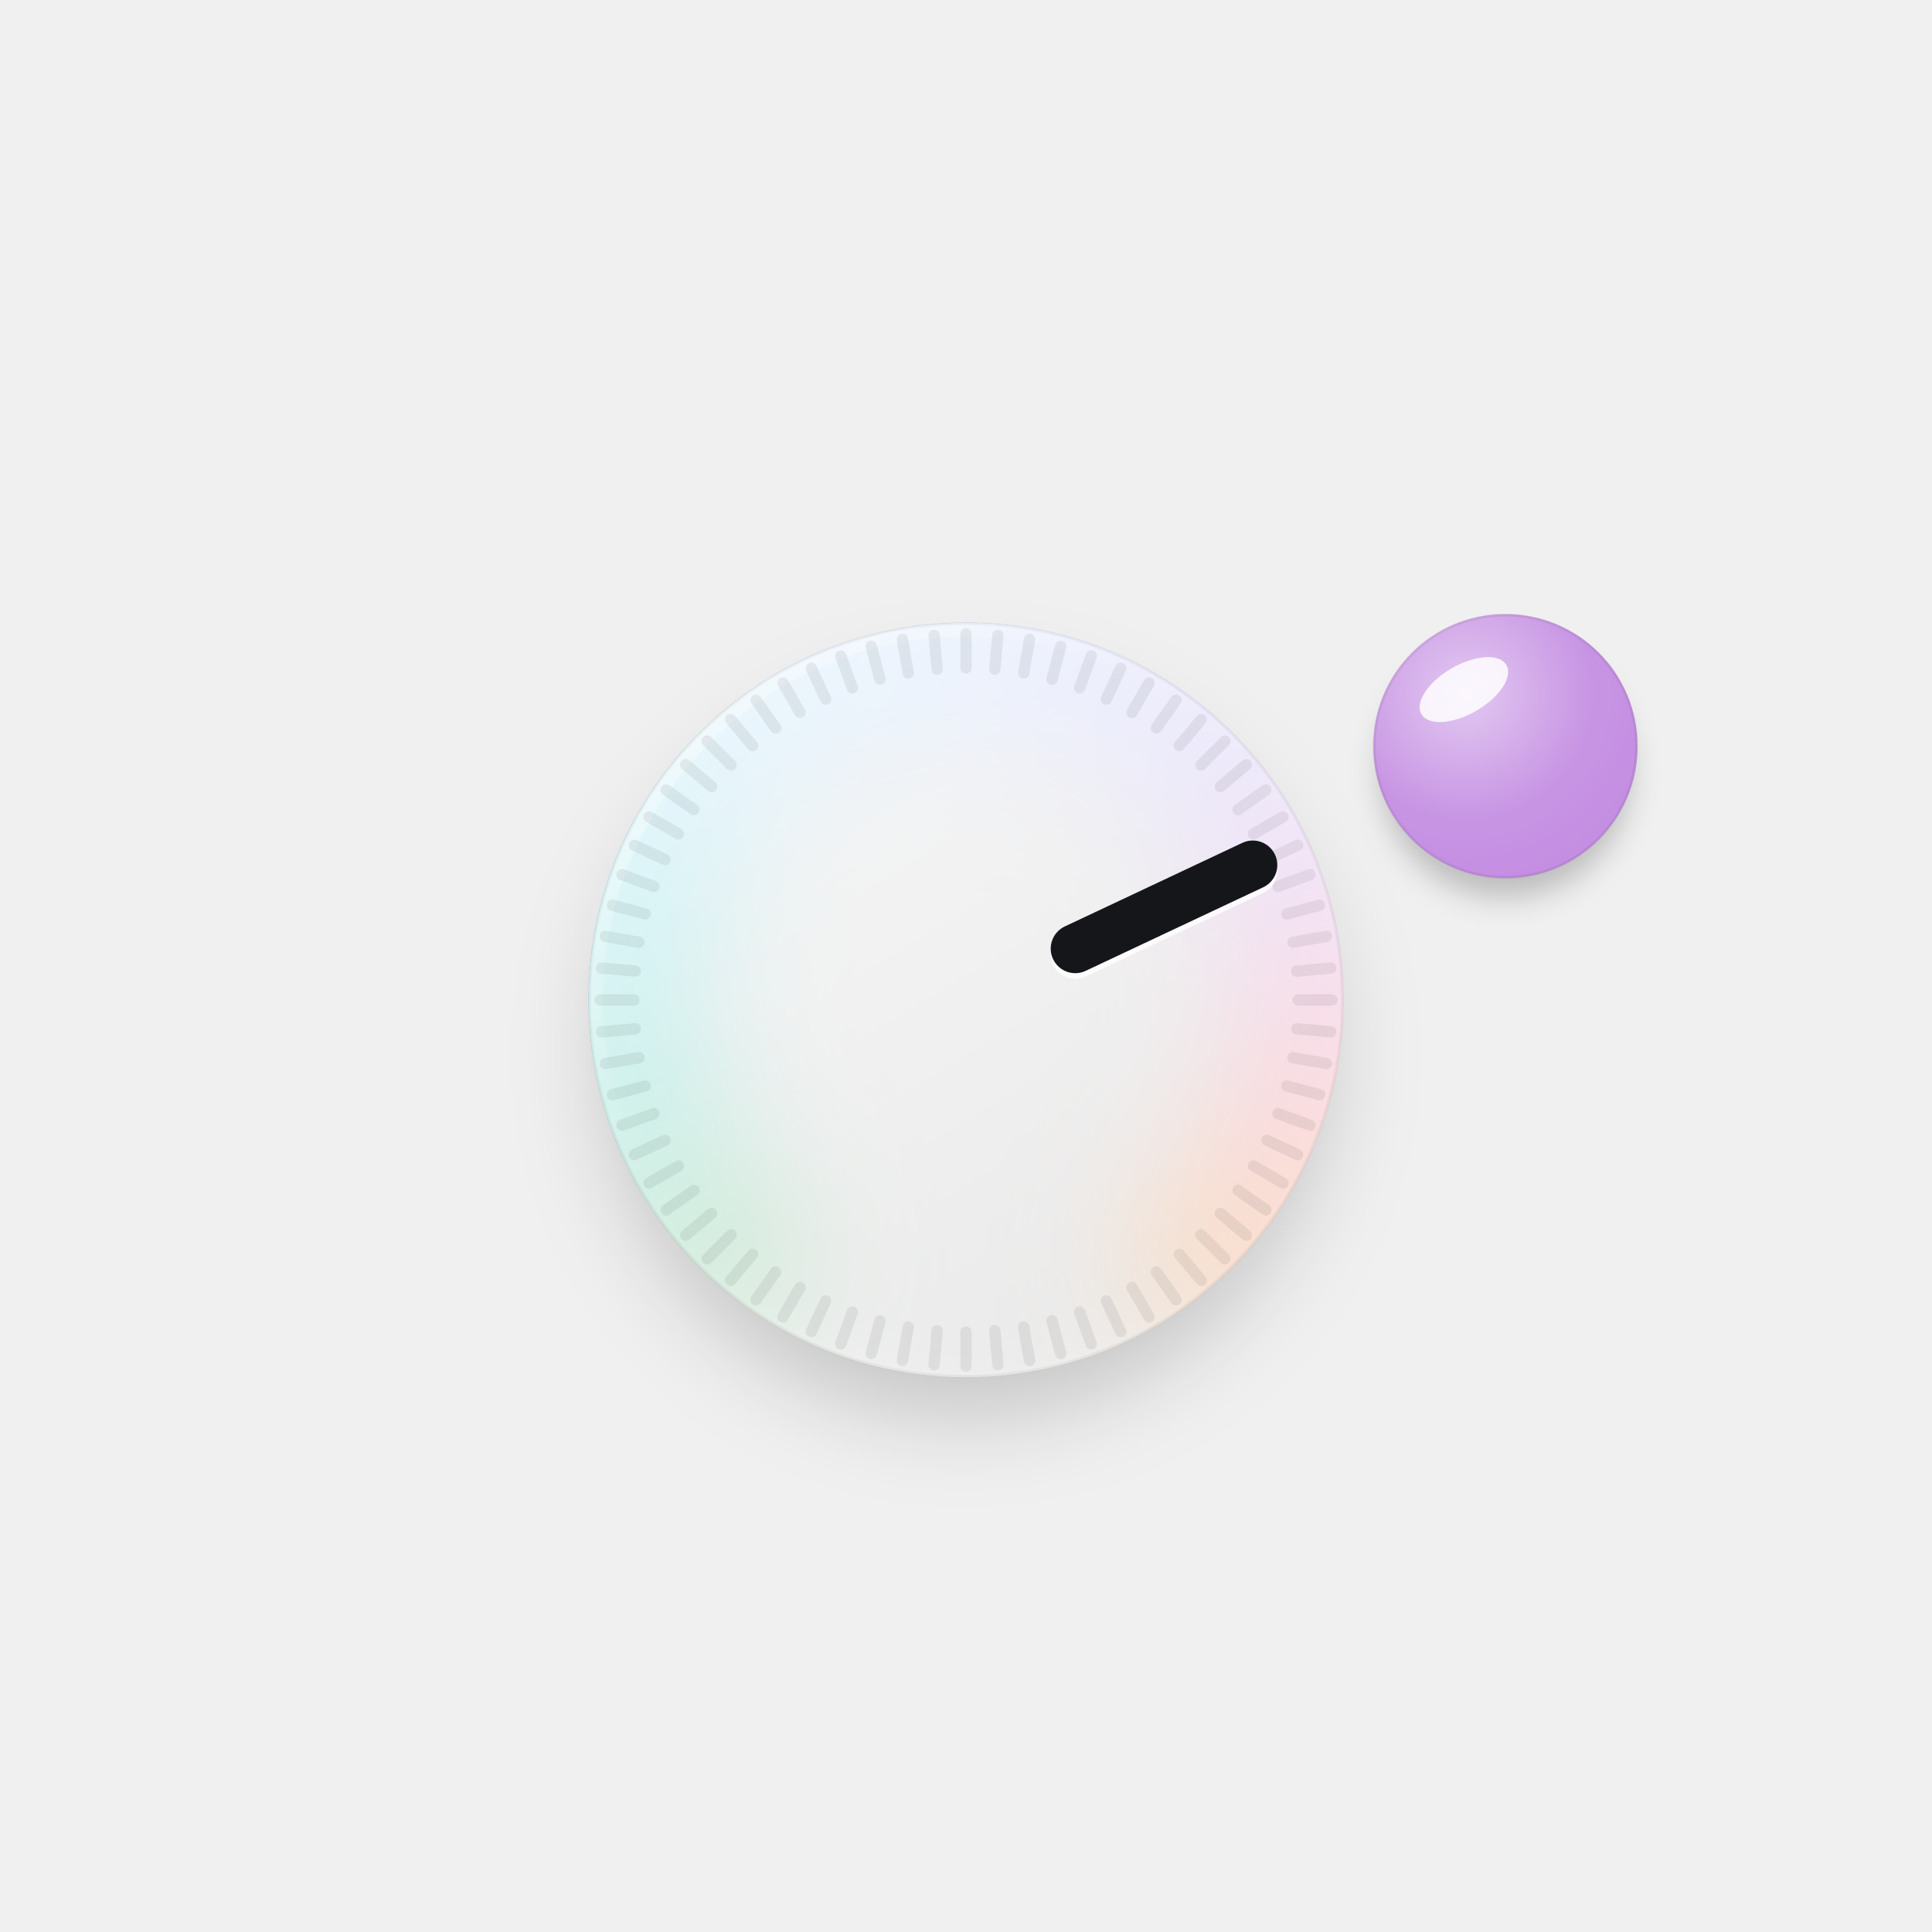
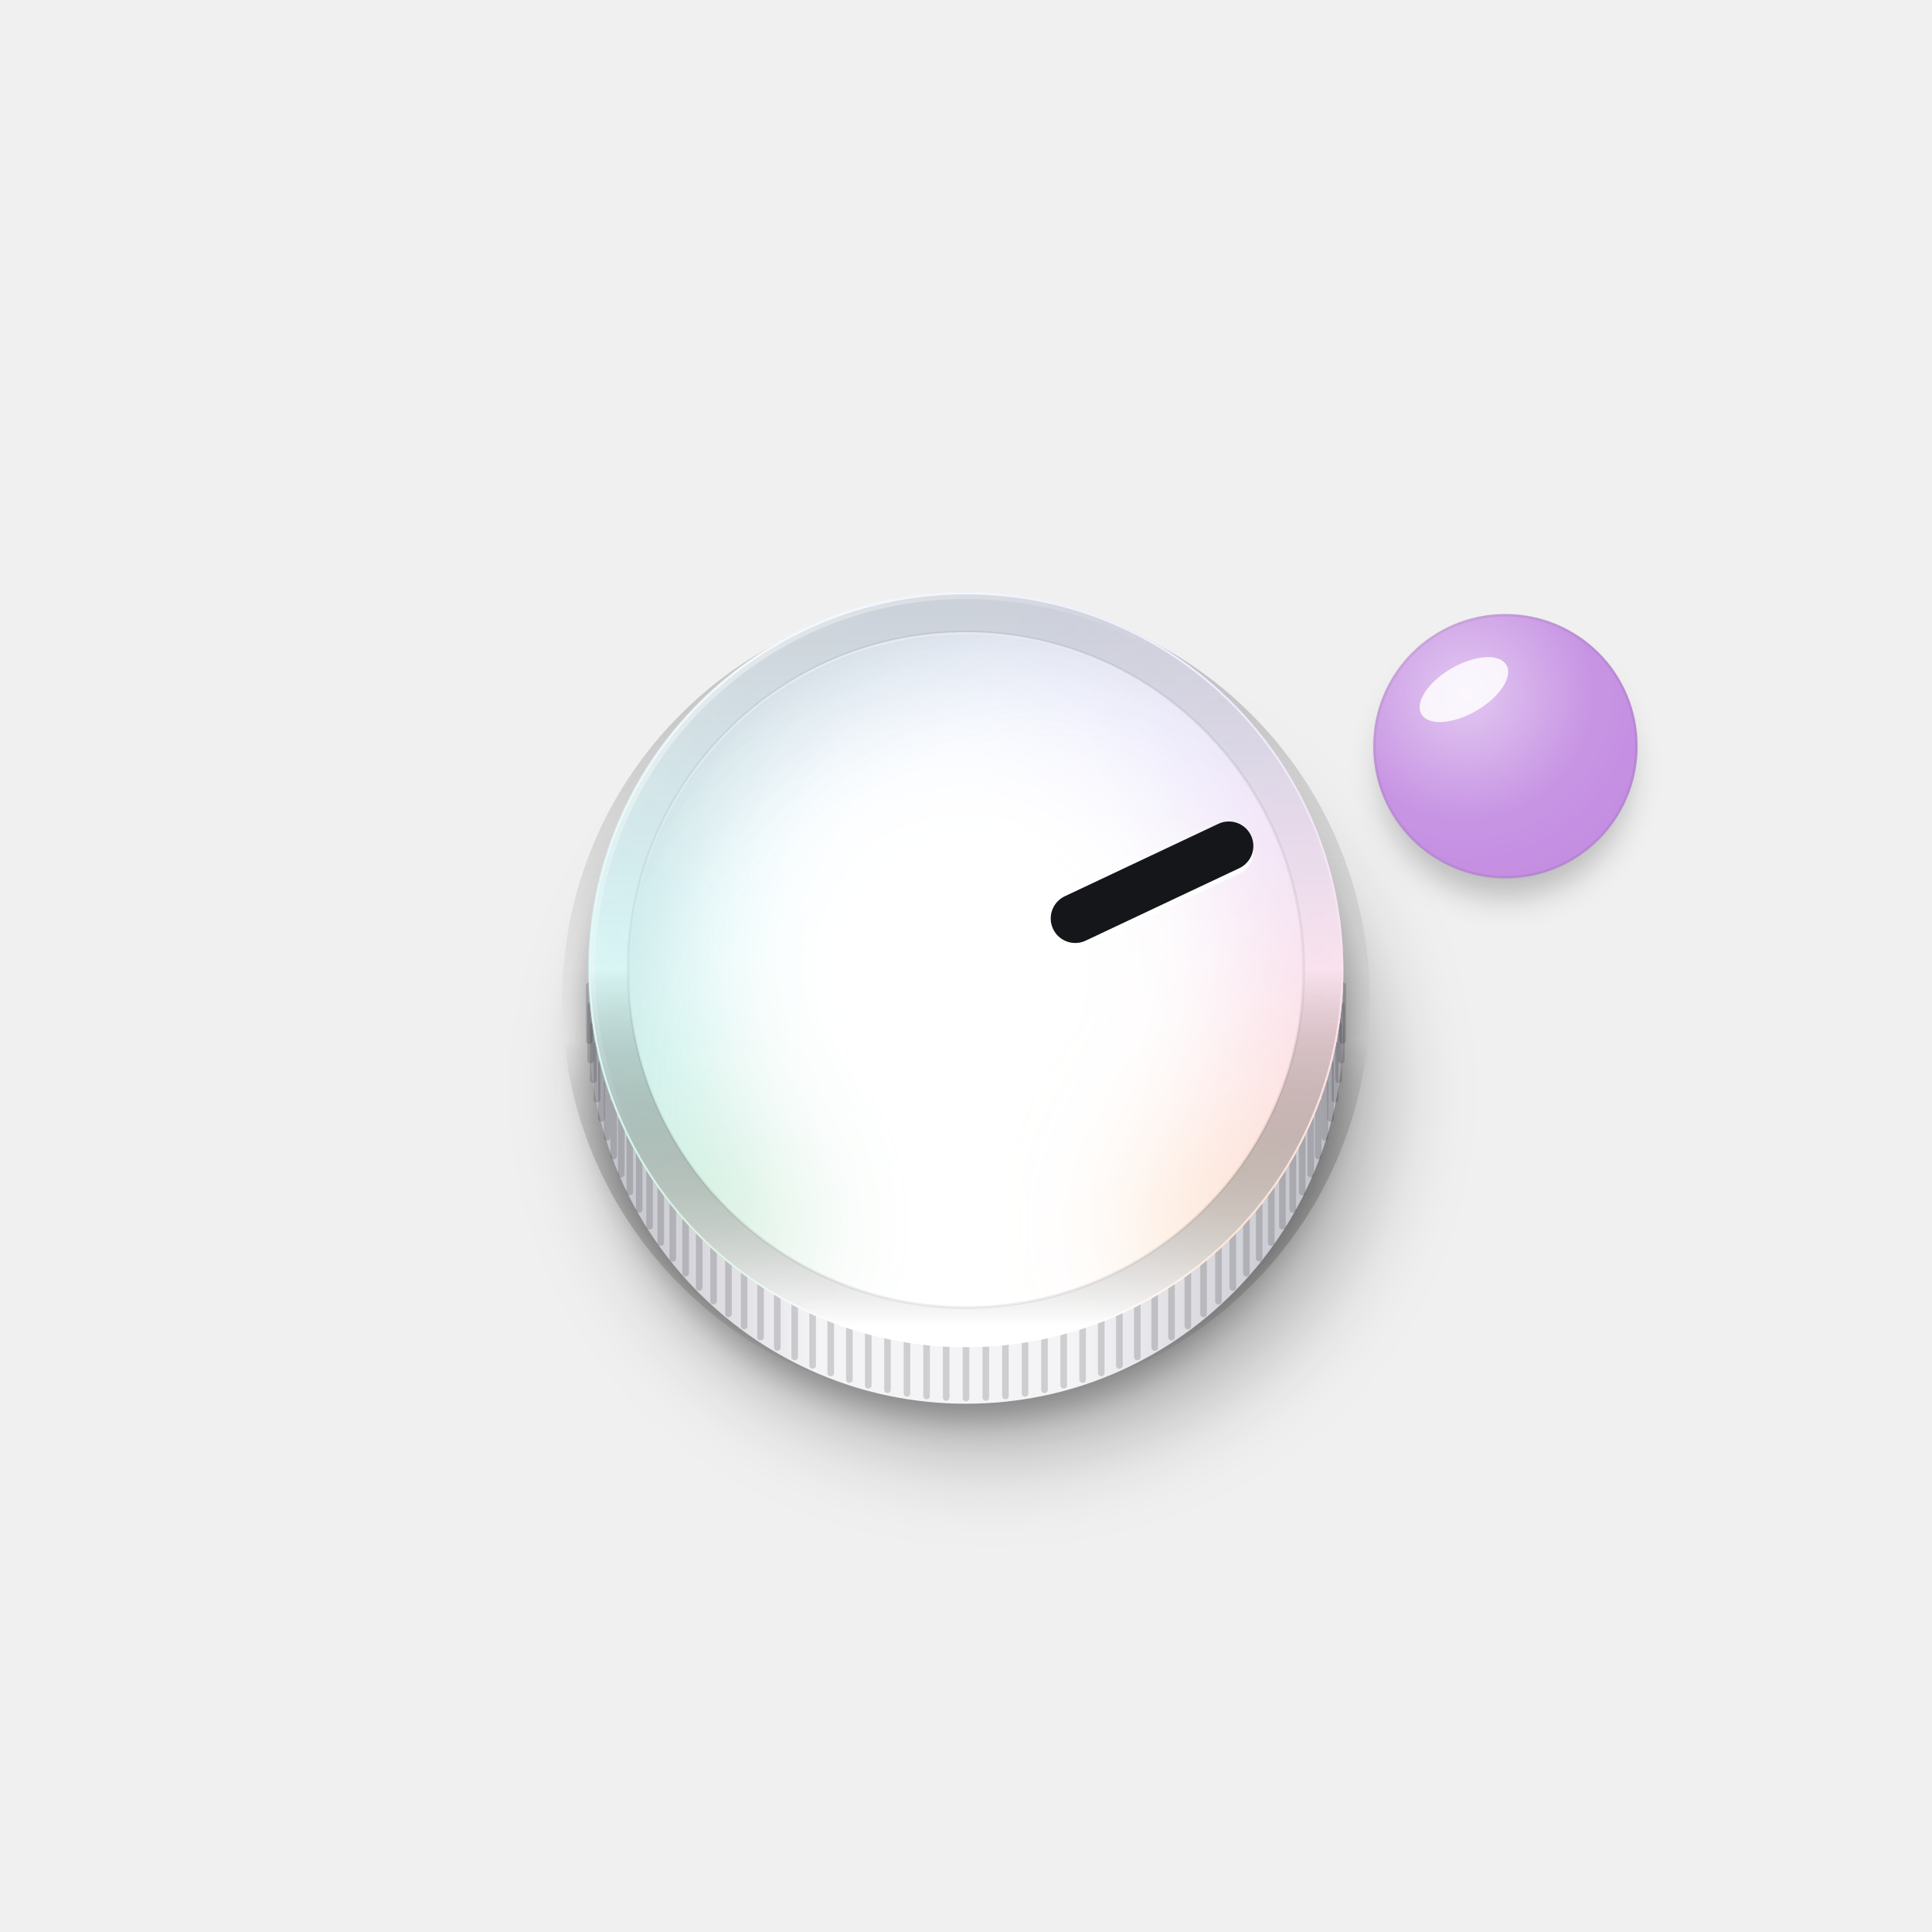
<svg xmlns="http://www.w3.org/2000/svg" viewBox="0 0 1024 1024" width="1024" height="1024">
  <defs>
    <linearGradient id="bg" x1="0" y1="0" x2="0" y2="1">
      <stop offset="0" stop-color="#FFFFFF" />
      <stop offset="1" stop-color="#EDEDF2" />
    </linearGradient>
    <linearGradient id="spec" gradientUnits="userSpaceOnUse" x1="212" y1="210" x2="772" y2="830">
      <stop offset="0" stop-color="#FFFFFF" stop-opacity="0.95" />
      <stop offset="0.45" stop-color="#FFFFFF" stop-opacity="0" />
      <stop offset="0.8" stop-color="#FFFFFF" stop-opacity="0" />
      <stop offset="1" stop-color="#FFFFFF" stop-opacity="0.55" />
    </linearGradient>
    <linearGradient id="knobFace" x1="0.2" y1="0" x2="0.8" y2="1">
      <stop offset="0" stop-color="#FFFFFF" stop-opacity="0.87" />
      <stop offset="1" stop-color="#FFFFFF" stop-opacity="0.62" />
    </linearGradient>
    <radialGradient id="lensFace" cx="0.35" cy="0.3" r="0.8">
      <stop offset="0" stop-color="#FFFFFF" stop-opacity="0.55" />
      <stop offset="0.6" stop-color="#FFFFFF" stop-opacity="0.12" />
      <stop offset="1" stop-color="#FFFFFF" stop-opacity="0.05" />
    </radialGradient>
    <filter id="bloom" x="-50%" y="-50%" width="200%" height="200%">
      <feGaussianBlur stdDeviation="60" />
    </filter>
    <filter id="frost" x="-50%" y="-50%" width="200%" height="200%">
      <feGaussianBlur stdDeviation="34" />
    </filter>
    <filter id="soft" x="-50%" y="-50%" width="200%" height="200%">
      <feGaussianBlur stdDeviation="24" />
    </filter>
    <filter id="tiny" x="-50%" y="-50%" width="200%" height="200%">
      <feGaussianBlur stdDeviation="8" />
    </filter>
    <clipPath id="knobClip">
-       <circle cx="512" cy="530" r="200" />
+       <circle cx="512" cy="514" r="200" />
    </clipPath>
+     <clipPath id="wallClip">
+       <path d="M312 514 A200 200 0 0 0 712 514       L712 544 A200 200 0 0 1 312 544 Z" />
+     </clipPath>
+     <linearGradient id="wall" x1="0" y1="0" x2="1" y2="0">
+       <stop offset="0" stop-color="#BDBDC6" />
+       <stop offset="0.3" stop-color="#F4F4F7" />
+       <stop offset="0.65" stop-color="#F4F4F7" />
+       <stop offset="1" stop-color="#BDBDC6" />
+     </linearGradient>
+     <linearGradient id="socket" x1="0" y1="0" x2="0" y2="1">
+       <stop offset="0" stop-color="#000000" stop-opacity="0.22" />
+       <stop offset="0.55" stop-color="#000000" stop-opacity="0" />
+       <stop offset="1" stop-color="#FFFFFF" stop-opacity="0.70" />
+     </linearGradient>
+     <radialGradient id="dish" cx="0.62" cy="0.70" r="0.75">
+       <stop offset="0" stop-color="#FFFFFF" stop-opacity="0.35" />
+       <stop offset="0.7" stop-color="#FFFFFF" stop-opacity="0" />
+       <stop offset="1" stop-color="#000000" stop-opacity="0.1" />
+     </radialGradient>
+     <linearGradient id="chamfer" x1="0" y1="0" x2="0" y2="1">
+       <stop offset="0" stop-color="#000000" stop-opacity="0.14" />
+       <stop offset="0.5" stop-color="#000000" stop-opacity="0" />
+       <stop offset="1" stop-color="#FFFFFF" stop-opacity="0.90" />
+     </linearGradient>
    <clipPath id="lensClip">
      <circle cx="797.9" cy="395.5" r="70" />
    </clipPath>
  </defs>
-   <circle cx="512" cy="558" r="192" fill="#000000" opacity="0.18" filter="url(#soft)" />
+   <circle cx="512" cy="530" r="214" fill="url(#socket)" />
+   <ellipse cx="526" cy="578" rx="204" ry="190" fill="#000000" opacity="0.29" filter="url(#soft)" />
+   <circle cx="512" cy="550" r="202" fill="#000000" opacity="0.25" filter="url(#tiny)" />
+   <rect x="312" y="514" width="400" height="30" fill="url(#wall)" />
+   <circle cx="512" cy="544" r="200" fill="url(#wall)" />
+   <g stroke="#000000" stroke-opacity="0.16" stroke-width="3.5" stroke-linecap="round">
+     <line x1="312.3" y1="522.5" x2="312.3" y2="551.5" />
+     <line x1="313.1" y1="532.9" x2="313.1" y2="561.9" />
+     <line x1="314.5" y1="543.3" x2="314.5" y2="572.3" />
+     <line x1="316.4" y1="553.6" x2="316.4" y2="582.6" />
+     <line x1="318.8" y1="563.8" x2="318.8" y2="592.8" />
+     <line x1="321.8" y1="573.8" x2="321.8" y2="602.8" />
+     <line x1="325.3" y1="583.7" x2="325.3" y2="612.7" />
+     <line x1="329.3" y1="593.3" x2="329.3" y2="622.3" />
+     <line x1="333.8" y1="602.8" x2="333.8" y2="631.8" />
+     <line x1="338.8" y1="612.0" x2="338.8" y2="641.0" />
+     <line x1="344.3" y1="620.9" x2="344.3" y2="649.9" />
+     <line x1="350.2" y1="629.6" x2="350.2" y2="658.6" />
+     <line x1="356.6" y1="637.9" x2="356.6" y2="666.9" />
+     <line x1="363.4" y1="645.8" x2="363.4" y2="674.8" />
+     <line x1="370.6" y1="653.4" x2="370.6" y2="682.4" />
+     <line x1="378.2" y1="660.6" x2="378.2" y2="689.6" />
+     <line x1="386.1" y1="667.4" x2="386.1" y2="696.4" />
+     <line x1="394.4" y1="673.8" x2="394.4" y2="702.8" />
+     <line x1="403.1" y1="679.7" x2="403.1" y2="708.7" />
+     <line x1="412.0" y1="685.2" x2="412.0" y2="714.2" />
+     <line x1="421.2" y1="690.2" x2="421.2" y2="719.2" />
+     <line x1="430.7" y1="694.7" x2="430.7" y2="723.7" />
+     <line x1="440.3" y1="698.7" x2="440.3" y2="727.7" />
+     <line x1="450.2" y1="702.2" x2="450.2" y2="731.2" />
+     <line x1="460.2" y1="705.2" x2="460.2" y2="734.2" />
+     <line x1="470.4" y1="707.6" x2="470.4" y2="736.6" />
+     <line x1="480.7" y1="709.5" x2="480.7" y2="738.5" />
+     <line x1="491.1" y1="710.9" x2="491.1" y2="739.9" />
+     <line x1="501.5" y1="711.7" x2="501.5" y2="740.7" />
+     <line x1="512.0" y1="712.0" x2="512.0" y2="741.0" />
+     <line x1="522.5" y1="711.7" x2="522.5" y2="740.7" />
+     <line x1="532.9" y1="710.9" x2="532.9" y2="739.9" />
+     <line x1="543.3" y1="709.5" x2="543.3" y2="738.5" />
+     <line x1="553.6" y1="707.6" x2="553.6" y2="736.6" />
+     <line x1="563.8" y1="705.2" x2="563.8" y2="734.2" />
+     <line x1="573.8" y1="702.2" x2="573.8" y2="731.2" />
+     <line x1="583.7" y1="698.7" x2="583.7" y2="727.7" />
+     <line x1="593.3" y1="694.7" x2="593.3" y2="723.7" />
+     <line x1="602.8" y1="690.2" x2="602.8" y2="719.2" />
+     <line x1="612.0" y1="685.2" x2="612.0" y2="714.2" />
+     <line x1="620.9" y1="679.7" x2="620.9" y2="708.7" />
+     <line x1="629.6" y1="673.8" x2="629.6" y2="702.8" />
+     <line x1="637.9" y1="667.4" x2="637.9" y2="696.4" />
+     <line x1="645.8" y1="660.6" x2="645.8" y2="689.6" />
+     <line x1="653.4" y1="653.4" x2="653.4" y2="682.4" />
+     <line x1="660.6" y1="645.8" x2="660.6" y2="674.8" />
+     <line x1="667.4" y1="637.9" x2="667.4" y2="666.9" />
+     <line x1="673.8" y1="629.6" x2="673.8" y2="658.6" />
+     <line x1="679.7" y1="620.9" x2="679.7" y2="649.9" />
+     <line x1="685.2" y1="612.0" x2="685.2" y2="641.0" />
+     <line x1="690.2" y1="602.8" x2="690.2" y2="631.8" />
+     <line x1="694.7" y1="593.3" x2="694.7" y2="622.3" />
+     <line x1="698.7" y1="583.7" x2="698.7" y2="612.7" />
+     <line x1="702.2" y1="573.8" x2="702.2" y2="602.8" />
+     <line x1="705.2" y1="563.8" x2="705.2" y2="592.8" />
+     <line x1="707.6" y1="553.6" x2="707.6" y2="582.6" />
+     <line x1="709.5" y1="543.3" x2="709.5" y2="572.3" />
+     <line x1="710.9" y1="532.9" x2="710.9" y2="561.9" />
+     <line x1="711.7" y1="522.5" x2="711.7" y2="551.5" />
+   </g>
  <g clip-path="url(#knobClip)">
-     <g filter="url(#frost)" opacity="0.9">
+     <circle cx="512" cy="514" r="200" fill="#FFFFFF" />
+     <g filter="url(#frost)" opacity="0.9" transform="translate(0 -16)">
      <circle cx="377.65" cy="664.35" r="45.0" fill="#4CB868" />
      <circle cx="646.35" cy="664.35" r="45.0" fill="#F59A4C" />
      <path d="M377.65 664.35 A190 190 0 0 1 361.16 645.53" fill="none" stroke="#43B96F" stroke-width="90" />
      <path d="M362.79 647.63 A190 190 0 0 1 348.63 627.00" fill="none" stroke="#2FBB7C" stroke-width="90" />
      <path d="M350.00 629.27 A190 190 0 0 1 338.36 607.13" fill="none" stroke="#10BD88" stroke-width="90" />
      <path d="M339.45 609.55 A190 190 0 0 1 330.50 586.18" fill="none" stroke="#00BE94" stroke-width="90" />
      <path d="M331.30 588.71 A190 190 0 0 1 325.15 564.46" fill="none" stroke="#00BEA0" stroke-width="90" />
      <path d="M325.65 567.07 A190 190 0 0 1 322.40 542.26" fill="none" stroke="#00BFAA" stroke-width="90" />
      <path d="M322.59 544.91 A190 190 0 0 1 322.27 519.89" fill="none" stroke="#00BFB5" stroke-width="90" />
      <path d="M322.15 522.54 A190 190 0 0 1 324.77 497.66" fill="none" stroke="#00BEBE" stroke-width="90" />
      <path d="M324.34 500.28 A190 190 0 0 1 329.87 475.88" fill="none" stroke="#00BEC7" stroke-width="90" />
      <path d="M329.13 478.43 A190 190 0 0 1 337.50 454.85" fill="none" stroke="#00BDD0" stroke-width="90" />
      <path d="M336.46 457.29 A190 190 0 0 1 347.54 434.86" fill="none" stroke="#00BCD7" stroke-width="90" />
      <path d="M346.23 437.16 A190 190 0 0 1 359.86 416.19" fill="none" stroke="#17BADE" stroke-width="90" />
      <path d="M358.29 418.32 A190 190 0 0 1 374.29 399.09" fill="none" stroke="#31B9E4" stroke-width="90" />
      <path d="M372.48 401.03 A190 190 0 0 1 390.63 383.81" fill="none" stroke="#44B7E9" stroke-width="90" />
      <path d="M388.60 385.52 A190 190 0 0 1 408.66 370.56" fill="none" stroke="#53B5EE" stroke-width="90" />
      <path d="M406.44 372.02 A190 190 0 0 1 428.11 359.52" fill="none" stroke="#5FB3F1" stroke-width="90" />
      <path d="M425.74 360.71 A190 190 0 0 1 448.73 350.84" fill="none" stroke="#64B0F3" stroke-width="90" />
      <path d="M446.24 351.74 A190 190 0 0 1 470.23 344.65" fill="none" stroke="#6AADF4" stroke-width="90" />
      <path d="M467.65 345.25 A190 190 0 0 1 492.30 341.02" fill="none" stroke="#70AAF6" stroke-width="90" />
      <path d="M489.67 341.32 A190 190 0 0 1 514.65 340.02" fill="none" stroke="#76A7F6" stroke-width="90" />
      <path d="M512.00 340.00 A190 190 0 0 1 536.96 341.65" fill="none" stroke="#7DA4F7" stroke-width="90" />
      <path d="M534.33 341.32 A190 190 0 0 1 558.93 345.89" fill="none" stroke="#83A1F7" stroke-width="90" />
      <path d="M556.35 345.25 A190 190 0 0 1 580.24 352.68" fill="none" stroke="#899DF6" stroke-width="90" />
      <path d="M577.76 351.74 A190 190 0 0 1 600.61 361.93" fill="none" stroke="#8F9AF5" stroke-width="90" />
      <path d="M598.26 360.71 A190 190 0 0 1 619.75 373.51" fill="none" stroke="#9597F4" stroke-width="90" />
      <path d="M617.56 372.02 A190 190 0 0 1 637.40 387.26" fill="none" stroke="#9A93F2" stroke-width="90" />
      <path d="M635.40 385.52 A190 190 0 0 1 653.31 402.99" fill="none" stroke="#A090EF" stroke-width="90" />
      <path d="M651.52 401.03 A190 190 0 0 1 667.26 420.48" fill="none" stroke="#A58DED" stroke-width="90" />
      <path d="M665.71 418.32 A190 190 0 0 1 679.05 439.49" fill="none" stroke="#B089E8" stroke-width="90" />
      <path d="M677.77 437.16 A190 190 0 0 1 688.54 459.75" fill="none" stroke="#BE86E0" stroke-width="90" />
      <path d="M687.54 457.29 A190 190 0 0 1 695.57 480.98" fill="none" stroke="#CC84D7" stroke-width="90" />
      <path d="M694.87 478.43 A190 190 0 0 1 700.06 502.90" fill="none" stroke="#D782CB" stroke-width="90" />
      <path d="M699.66 500.28 A190 190 0 0 1 701.94 525.19" fill="none" stroke="#E280BE" stroke-width="90" />
      <path d="M701.85 522.54 A190 190 0 0 1 701.19 547.55" fill="none" stroke="#EA80B0" stroke-width="90" />
      <path d="M701.41 544.91 A190 190 0 0 1 697.81 569.67" fill="none" stroke="#F181A1" stroke-width="90" />
      <path d="M698.35 567.07 A190 190 0 0 1 691.86 591.23" fill="none" stroke="#F78392" stroke-width="90" />
      <path d="M692.70 588.71 A190 190 0 0 1 683.42 611.95" fill="none" stroke="#FA8682" stroke-width="90" />
      <path d="M684.55 609.55 A190 190 0 0 1 672.60 631.53" fill="none" stroke="#FB8A72" stroke-width="90" />
      <path d="M674.00 629.27 A190 190 0 0 1 659.55 649.70" fill="none" stroke="#FA9062" stroke-width="90" />
      <path d="M661.21 647.63 A190 190 0 0 1 646.35 664.35" fill="none" stroke="#F79653" stroke-width="90" />
    </g>
-     <circle cx="512" cy="530" r="200" fill="url(#knobFace)" />
+     <circle cx="512" cy="514" r="200" fill="url(#knobFace)" />
+     <circle cx="512" cy="514" r="178" fill="url(#dish)" />
  </g>
-   <circle cx="512" cy="530" r="199.5" fill="none" stroke="#000000" stroke-opacity="0.05" stroke-width="1.5" />
-   <circle cx="512" cy="530" r="196" fill="none" stroke="url(#spec)" stroke-width="7" />
-   <g stroke="#000000" stroke-opacity="0.07" stroke-width="6" stroke-linecap="round" clip-path="url(#knobClip)">
-     <line x1="688.0" y1="530.0" x2="706.0" y2="530.0" />
-     <line x1="687.3" y1="545.3" x2="705.3" y2="546.9" />
-     <line x1="685.3" y1="560.6" x2="703.1" y2="563.7" />
-     <line x1="682.0" y1="575.6" x2="699.4" y2="580.2" />
-     <line x1="677.4" y1="590.2" x2="694.3" y2="596.4" />
-     <line x1="671.5" y1="604.4" x2="687.8" y2="612.0" />
-     <line x1="664.4" y1="618.0" x2="680.0" y2="627.0" />
-     <line x1="656.2" y1="630.9" x2="670.9" y2="641.3" />
-     <line x1="646.8" y1="643.1" x2="660.6" y2="654.7" />
-     <line x1="636.5" y1="654.5" x2="649.2" y2="667.2" />
-     <line x1="625.1" y1="664.8" x2="636.7" y2="678.6" />
-     <line x1="612.9" y1="674.2" x2="623.3" y2="688.9" />
-     <line x1="600.0" y1="682.4" x2="609.0" y2="698.0" />
-     <line x1="586.4" y1="689.5" x2="594.0" y2="705.8" />
-     <line x1="572.2" y1="695.4" x2="578.4" y2="712.3" />
-     <line x1="557.6" y1="700.0" x2="562.2" y2="717.4" />
-     <line x1="542.6" y1="703.3" x2="545.7" y2="721.1" />
-     <line x1="527.3" y1="705.3" x2="528.9" y2="723.3" />
-     <line x1="512.0" y1="706.0" x2="512.0" y2="724.0" />
-     <line x1="496.7" y1="705.3" x2="495.1" y2="723.3" />
-     <line x1="481.4" y1="703.3" x2="478.3" y2="721.1" />
-     <line x1="466.4" y1="700.0" x2="461.8" y2="717.4" />
-     <line x1="451.8" y1="695.4" x2="445.6" y2="712.3" />
-     <line x1="437.6" y1="689.5" x2="430.0" y2="705.8" />
-     <line x1="424.0" y1="682.4" x2="415.0" y2="698.0" />
-     <line x1="411.1" y1="674.2" x2="400.7" y2="688.9" />
-     <line x1="398.9" y1="664.8" x2="387.3" y2="678.6" />
-     <line x1="387.5" y1="654.5" x2="374.8" y2="667.2" />
-     <line x1="377.2" y1="643.1" x2="363.4" y2="654.7" />
-     <line x1="367.8" y1="630.9" x2="353.1" y2="641.3" />
-     <line x1="359.6" y1="618.0" x2="344.0" y2="627.0" />
-     <line x1="352.5" y1="604.4" x2="336.2" y2="612.0" />
-     <line x1="346.6" y1="590.2" x2="329.7" y2="596.4" />
-     <line x1="342.0" y1="575.6" x2="324.6" y2="580.2" />
-     <line x1="338.7" y1="560.6" x2="320.9" y2="563.7" />
-     <line x1="336.7" y1="545.3" x2="318.7" y2="546.9" />
-     <line x1="336.0" y1="530.0" x2="318.0" y2="530.0" />
-     <line x1="336.7" y1="514.7" x2="318.7" y2="513.1" />
-     <line x1="338.7" y1="499.4" x2="320.9" y2="496.3" />
-     <line x1="342.0" y1="484.4" x2="324.6" y2="479.8" />
-     <line x1="346.6" y1="469.8" x2="329.7" y2="463.6" />
-     <line x1="352.5" y1="455.6" x2="336.2" y2="448.0" />
-     <line x1="359.6" y1="442.0" x2="344.0" y2="433.0" />
-     <line x1="367.8" y1="429.1" x2="353.1" y2="418.7" />
-     <line x1="377.2" y1="416.9" x2="363.4" y2="405.3" />
-     <line x1="387.5" y1="405.5" x2="374.8" y2="392.8" />
-     <line x1="398.9" y1="395.2" x2="387.3" y2="381.4" />
-     <line x1="411.1" y1="385.8" x2="400.7" y2="371.1" />
-     <line x1="424.0" y1="377.6" x2="415.0" y2="362.0" />
-     <line x1="437.6" y1="370.5" x2="430.0" y2="354.2" />
-     <line x1="451.8" y1="364.6" x2="445.6" y2="347.7" />
-     <line x1="466.4" y1="360.0" x2="461.8" y2="342.6" />
-     <line x1="481.4" y1="356.7" x2="478.3" y2="338.9" />
-     <line x1="496.7" y1="354.7" x2="495.1" y2="336.7" />
-     <line x1="512.0" y1="354.0" x2="512.0" y2="336.0" />
-     <line x1="527.3" y1="354.7" x2="528.9" y2="336.7" />
-     <line x1="542.6" y1="356.7" x2="545.7" y2="338.9" />
-     <line x1="557.6" y1="360.0" x2="562.2" y2="342.6" />
-     <line x1="572.2" y1="364.6" x2="578.4" y2="347.7" />
-     <line x1="586.4" y1="370.5" x2="594.0" y2="354.2" />
-     <line x1="600.0" y1="377.6" x2="609.0" y2="362.0" />
-     <line x1="612.9" y1="385.8" x2="623.3" y2="371.1" />
-     <line x1="625.1" y1="395.2" x2="636.7" y2="381.4" />
-     <line x1="636.5" y1="405.5" x2="649.2" y2="392.8" />
-     <line x1="646.8" y1="416.9" x2="660.6" y2="405.3" />
-     <line x1="656.2" y1="429.1" x2="670.9" y2="418.7" />
-     <line x1="664.4" y1="442.0" x2="680.0" y2="433.0" />
-     <line x1="671.5" y1="455.6" x2="687.8" y2="448.0" />
-     <line x1="677.4" y1="469.8" x2="694.3" y2="463.6" />
-     <line x1="682.0" y1="484.4" x2="699.4" y2="479.8" />
-     <line x1="685.3" y1="499.4" x2="703.1" y2="496.3" />
-     <line x1="687.3" y1="514.7" x2="705.3" y2="513.1" />
-   </g>
-   <line x1="569.9" y1="505.8" x2="664.0" y2="461.5" stroke="#FFFFFF" stroke-opacity="0.80" stroke-width="26" stroke-linecap="round" />
-   <line x1="569.9" y1="502.8" x2="664.0" y2="458.5" stroke="#151619" stroke-width="26" stroke-linecap="round" />
+   <circle cx="512" cy="514" r="189" fill="none" stroke="url(#chamfer)" stroke-width="20" />
+   <circle cx="512" cy="514" r="198.5" fill="none" stroke="url(#spec)" stroke-width="4" />
+   <circle cx="512" cy="514" r="179" fill="none" stroke="#000000" stroke-opacity="0.06" stroke-width="1.5" />
+   <line x1="569.9" y1="489.8" x2="651.3" y2="451.4" stroke="#FFFFFF" stroke-opacity="0.85" stroke-width="26" stroke-linecap="round" />
+   <line x1="569.9" y1="486.8" x2="651.3" y2="448.4" stroke="#151619" stroke-width="26" stroke-linecap="round" />
  <circle cx="797.9" cy="409.5" r="66" fill="#000000" opacity="0.22" filter="url(#tiny)" />
  <circle cx="797.9" cy="395.5" r="70" fill="#C086E0" />
  <circle cx="797.9" cy="395.5" r="70" fill="url(#lensFace)" />
  <circle cx="797.9" cy="395.5" r="67" fill="none" stroke="url(#spec)" stroke-width="6" />
  <circle cx="797.9" cy="395.5" r="69.5" fill="none" stroke="#000000" stroke-opacity="0.06" stroke-width="1.5" />
  <ellipse cx="775.9" cy="365.5" rx="26" ry="13" fill="#FFFFFF" opacity="0.85" transform="rotate(-30 775.9 365.5)" />
</svg>
